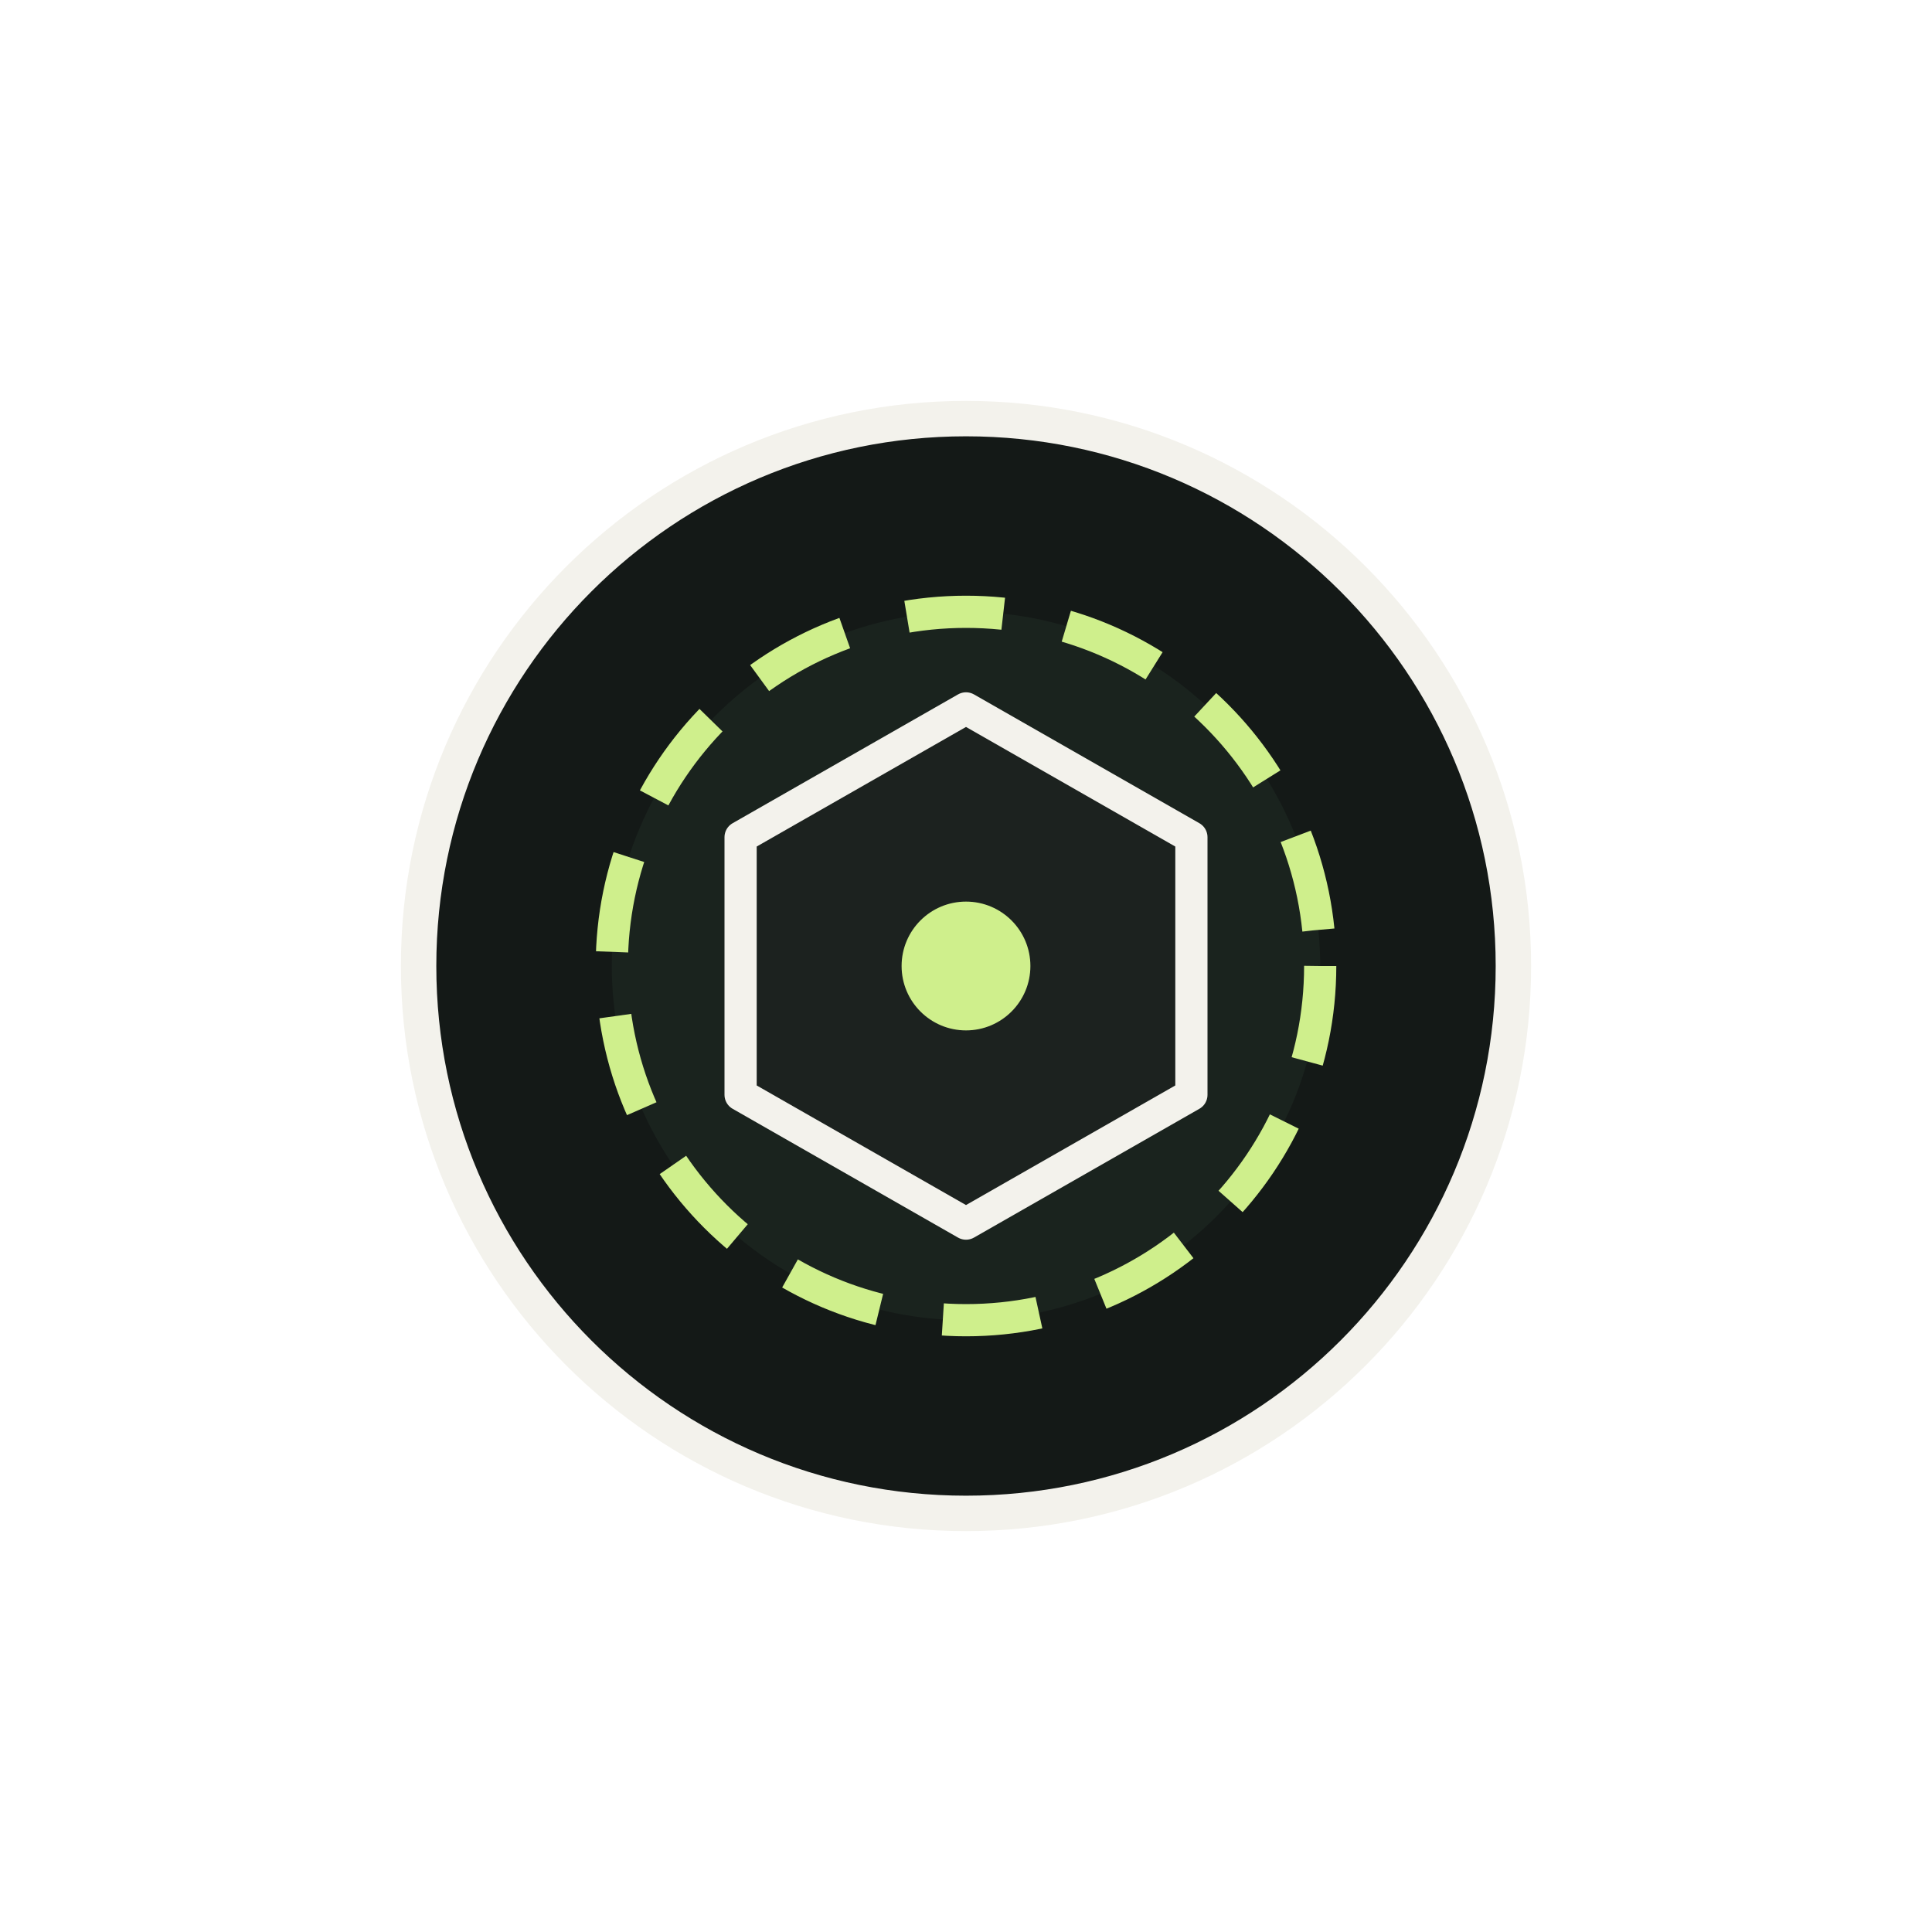
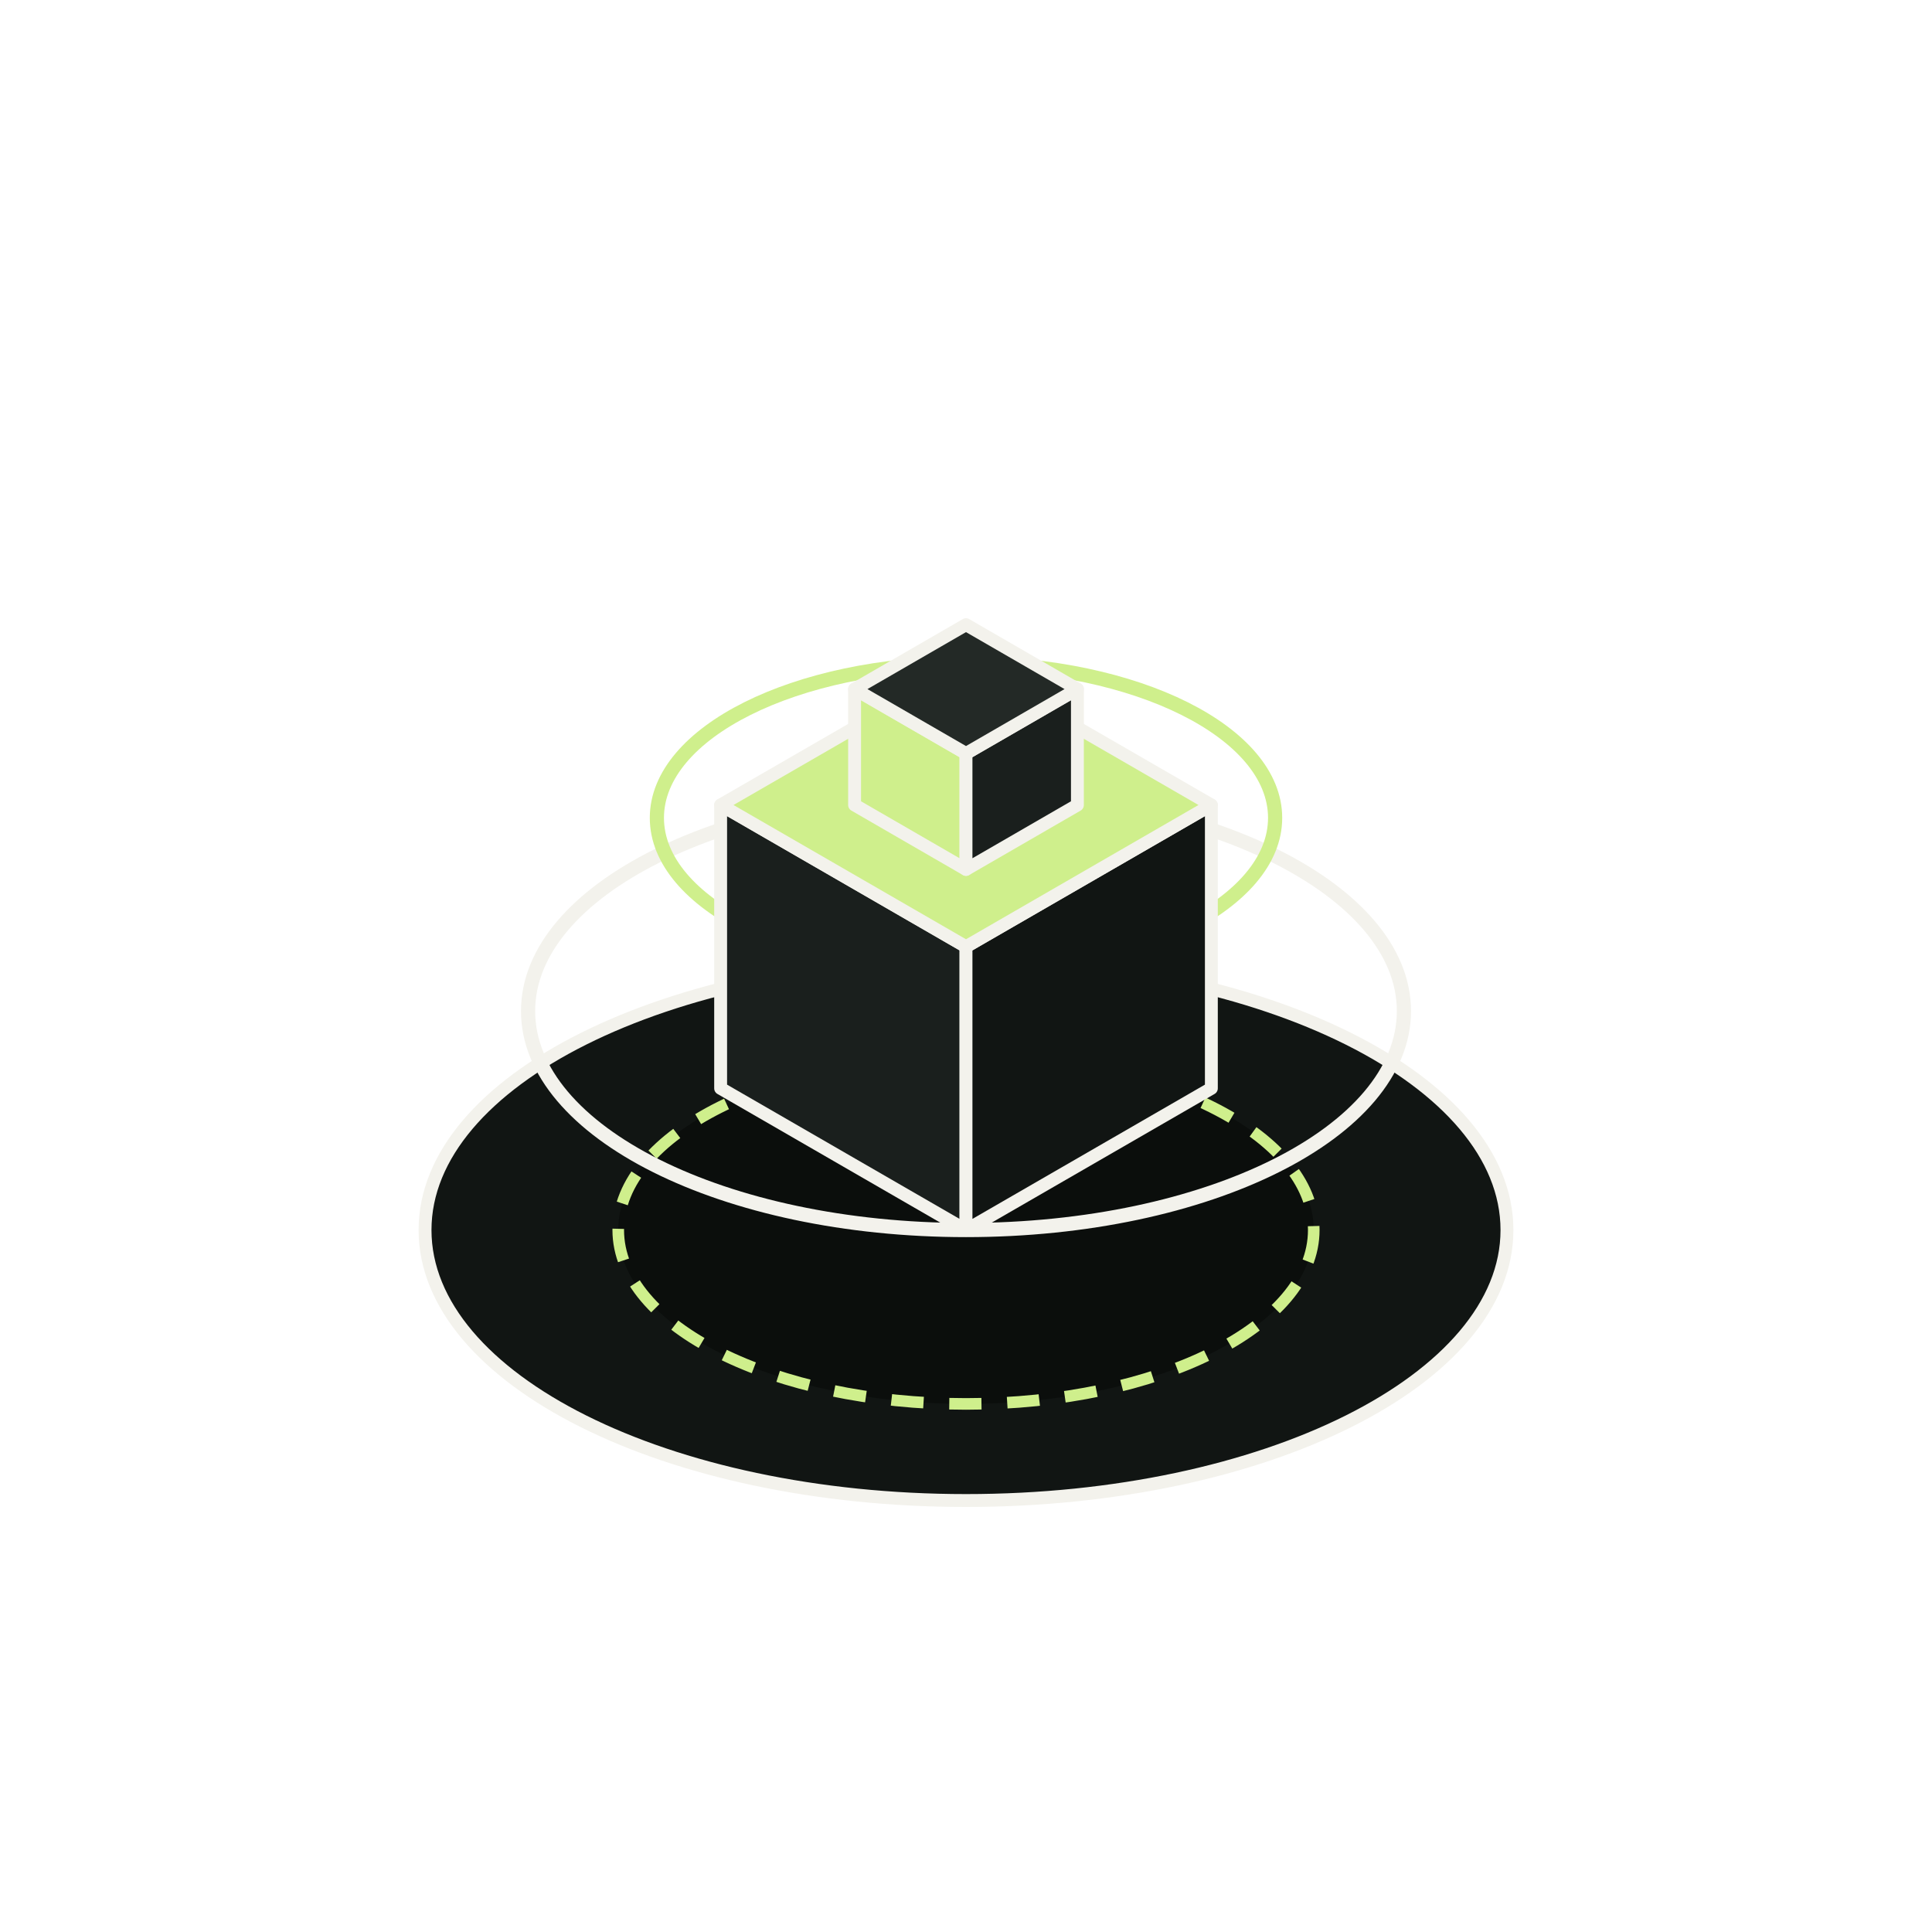
- <svg xmlns="http://www.w3.org/2000/svg" viewBox="0 0 120 120" fill="none">
-   <circle cx="60" cy="60" r="34" fill="#141917" stroke="#F3F2EC" stroke-width="2.2" />
-   <circle cx="60" cy="60" r="22" fill="#1A231E" stroke="#CFEF8C" stroke-width="2" stroke-dasharray="6 4" />
-   <polygon points="60,44 74,52 74,68 60,76 46,68 46,52" fill="#1C221F" stroke="#F3F2EC" stroke-width="2" stroke-linejoin="round" />
-   <circle cx="60" cy="60" r="4" fill="#CFEF8C" />
+ <svg xmlns="http://www.w3.org/2000/svg" viewBox="0 0 300 300" fill="none">
+   <ellipse cx="150.0" cy="191.0" rx="84.0" ry="42.0" fill="#111513" stroke="#F3F2EC" stroke-width="2" />
+   <ellipse cx="150.0" cy="191.0" rx="54.0" ry="27.0" fill="#0B0E0C" stroke="#CFEF8C" stroke-width="1.8" stroke-dasharray="5 4" />
+   <ellipse cx="150.0" cy="157.0" rx="68.0" ry="34.0" fill="none" stroke="#F3F2EC" stroke-width="2.2" />
+   <ellipse cx="150.0" cy="127.0" rx="48.0" ry="24.0" fill="none" stroke="#CFEF8C" stroke-width="2.2" />
+   <polygon points="111.9,169.0 150.0,191.0 150.0,147.0 111.9,125.0" fill="#1A1F1D" stroke="#F3F2EC" stroke-width="2" stroke-linejoin="round" />
+   <polygon points="188.1,169.0 150.0,191.0 150.0,147.0 188.1,125.0" fill="#111513" stroke="#F3F2EC" stroke-width="2" stroke-linejoin="round" />
+   <polygon points="150.0,103.0 188.1,125.0 150.0,147.0 111.9,125.0" fill="#CFEF8C" stroke="#F3F2EC" stroke-width="2" stroke-linejoin="round" />
+   <polygon points="132.7,125.0 150.0,135.0 150.0,117.0 132.7,107.0" fill="#CFEF8C" stroke="#F3F2EC" stroke-width="2" stroke-linejoin="round" />
+   <polygon points="167.3,125.0 150.0,135.0 150.0,117.0 167.3,107.0" fill="#1A1F1D" stroke="#F3F2EC" stroke-width="2" stroke-linejoin="round" />
+   <polygon points="150.0,97.0 167.3,107.0 150.0,117.0 132.7,107.0" fill="#232926" stroke="#F3F2EC" stroke-width="2" stroke-linejoin="round" />
</svg>
